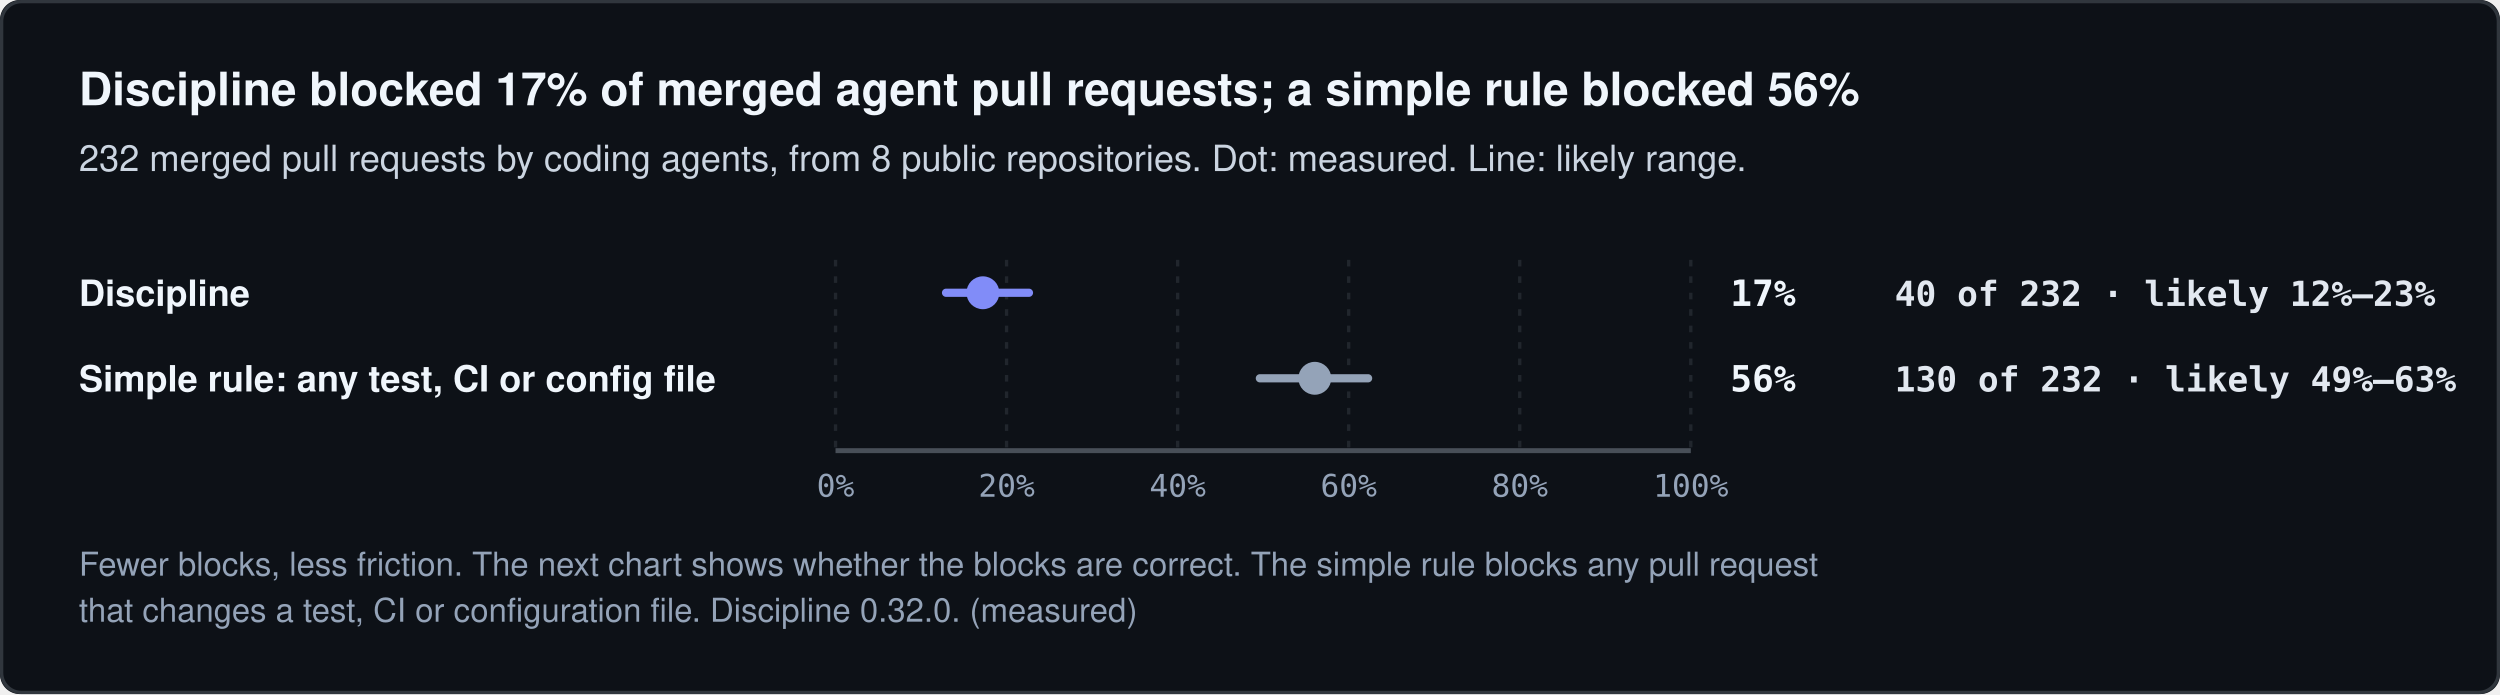
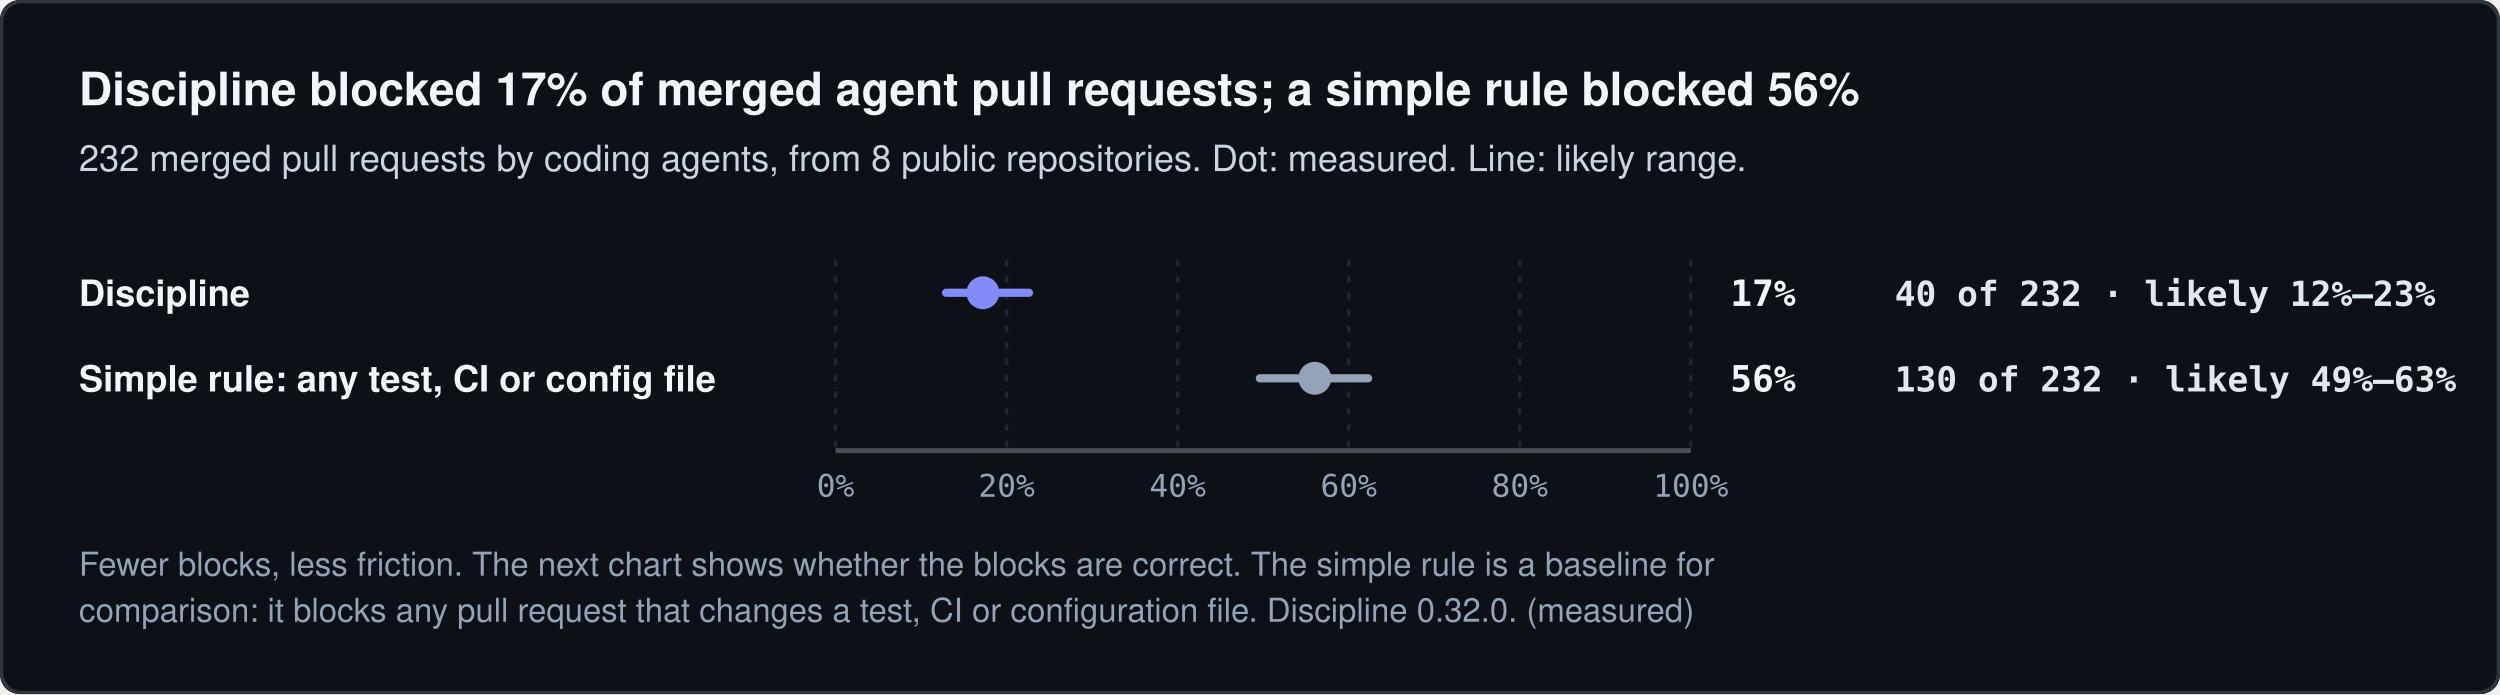
<svg xmlns="http://www.w3.org/2000/svg" role="img" viewBox="0 0 760 211" width="100%">
  <defs>
    <style>
.bg{fill:#fff} .border{stroke:#e2e8f0;fill:none} .grid{stroke:#f1f5f9;stroke-dasharray:2,3}
.axis{stroke:#cbd5e1;stroke-width:1.5px} .floor{stroke:#b45309;stroke-width:1.5px;stroke-dasharray:5,3}
.t-title{font-family:-apple-system, BlinkMacSystemFont, "Segoe UI", Helvetica, Arial, sans-serif;font-size:14px;font-weight:700;fill:#0f172a}
.t-sub{font-family:-apple-system, BlinkMacSystemFont, "Segoe UI", Helvetica, Arial, sans-serif;font-size:11px;font-weight:500;fill:#334155}
.t-note{font-family:-apple-system, BlinkMacSystemFont, "Segoe UI", Helvetica, Arial, sans-serif;font-size:10px;fill:#64748b}
.t-head{font-family:-apple-system, BlinkMacSystemFont, "Segoe UI", Helvetica, Arial, sans-serif;font-size:11px;font-weight:700;fill:#0f172a}
.t-row{font-family:-apple-system, BlinkMacSystemFont, "Segoe UI", Helvetica, Arial, sans-serif;font-size:11px;font-weight:600;fill:#0f172a}
.t-axis{font-family:ui-monospace, SFMono-Regular, Menlo, monospace;font-size:9.5px;fill:#64748b}
.t-val{font-family:ui-monospace, SFMono-Regular, Menlo, monospace;font-size:10.5px;font-weight:600;fill:#334155}
.t-big{font-family:ui-monospace, SFMono-Regular, Menlo, monospace;font-size:11px;font-weight:700;fill:#0f172a}
.t-floor{font-family:-apple-system, BlinkMacSystemFont, "Segoe UI", Helvetica, Arial, sans-serif;font-size:10px;font-weight:700;fill:#b45309}
.c-disc{fill:#4f46e5;stroke:#4f46e5} .c-base{fill:#64748b;stroke:#64748b}
.c-hollow{fill:#fff;stroke:#4f46e5;stroke-width:2px}
.ci{stroke-width:2.5px;stroke-linecap:round}
.bg{fill:#0d1117} .border{stroke:#30363d} .grid{stroke:#21262d} .axis{stroke:#484f58}
.t-title,.t-row,.t-head,.t-big{fill:#f0f6fc} .t-sub{fill:#cbd5e1} .t-note,.t-axis{fill:#94a3b8} .t-val{fill:#e2e8f0}
.floor{stroke:#f59e0b} .t-floor{fill:#fbbf24}
.c-disc{fill:#818cf8;stroke:#818cf8} .c-base{fill:#94a3b8;stroke:#94a3b8}
.c-hollow{fill:#0d1117;stroke:#818cf8}
</style>
  </defs>
  <rect class="bg" width="760" height="211" rx="6" />
  <rect class="border" x=".5" y=".5" width="759" height="210" rx="6" />
  <text class="t-title" x="24" y="32">Discipline blocked 17% of merged agent pull requests; a simple rule blocked 56%</text>
  <text class="t-sub" x="24" y="52">232 merged pull requests by coding agents, from 8 public repositories. Dot: measured. Line: likely range.</text>
  <line class="grid" x1="254.0" y1="79" x2="254.0" y2="137" />
  <text class="t-axis" x="254.0" y="151" text-anchor="middle">0%</text>
  <line class="grid" x1="306.0" y1="79" x2="306.0" y2="137" />
  <text class="t-axis" x="306.0" y="151" text-anchor="middle">20%</text>
  <line class="grid" x1="358.0" y1="79" x2="358.0" y2="137" />
  <text class="t-axis" x="358.0" y="151" text-anchor="middle">40%</text>
  <line class="grid" x1="410.0" y1="79" x2="410.0" y2="137" />
  <text class="t-axis" x="410.0" y="151" text-anchor="middle">60%</text>
  <line class="grid" x1="462.0" y1="79" x2="462.0" y2="137" />
  <text class="t-axis" x="462.0" y="151" text-anchor="middle">80%</text>
  <line class="grid" x1="514.0" y1="79" x2="514.0" y2="137" />
  <text class="t-axis" x="514.0" y="151" text-anchor="middle">100%</text>
  <line class="axis" x1="254" y1="137" x2="514" y2="137" />
  <text class="t-row" x="24" y="93">Discipline</text>
  <line class="ci c-disc" x1="287.6" y1="89" x2="312.8" y2="89" />
  <circle class="c-disc" cx="298.8" cy="89" r="4.5" />
  <text class="t-big" x="526" y="93">17%</text>
  <text class="t-val" x="576" y="93">40 of 232 · likely 12%–23%</text>
  <text class="t-row" x="24" y="119">Simple rule: any test, CI or config file</text>
  <line class="ci c-base" x1="383.0" y1="115" x2="415.9" y2="115" />
  <circle class="c-base" cx="399.7" cy="115" r="4.5" />
  <text class="t-big" x="526" y="119">56%</text>
  <text class="t-val" x="576" y="119">130 of 232 · likely 49%–63%</text>
-   <text class="t-note" x="24" y="175">Fewer blocks, less friction. The next chart shows whether the blocks are correct. The simple rule blocks any pull request</text>
-   <text class="t-note" x="24" y="189">that changes a test, CI or configuration file. Discipline 0.32.0. (measured)</text>
+   <text class="t-note" x="24" y="175">Fewer blocks, less friction. The next chart shows whether the blocks are correct. The simple rule is a baseline for</text>
+   <text class="t-note" x="24" y="189">comparison: it blocks any pull request that changes a test, CI or configuration file. Discipline 0.32.0. (measured)</text>
</svg>
